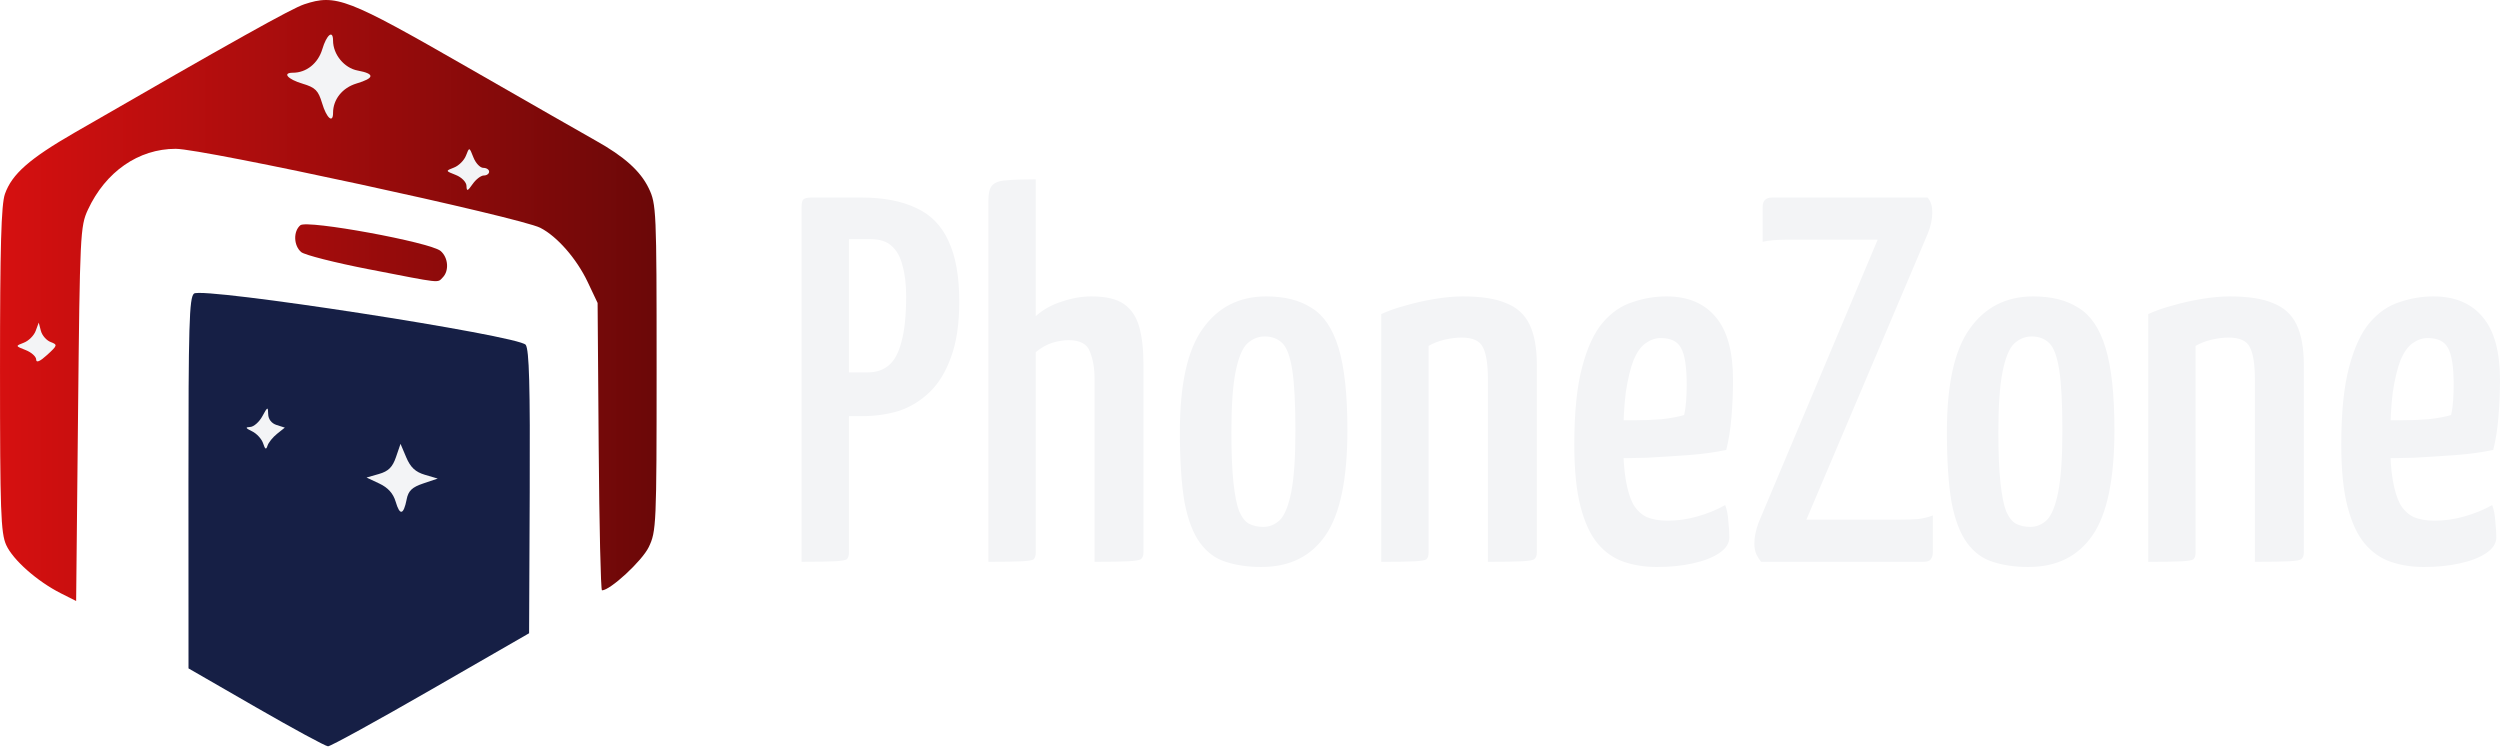
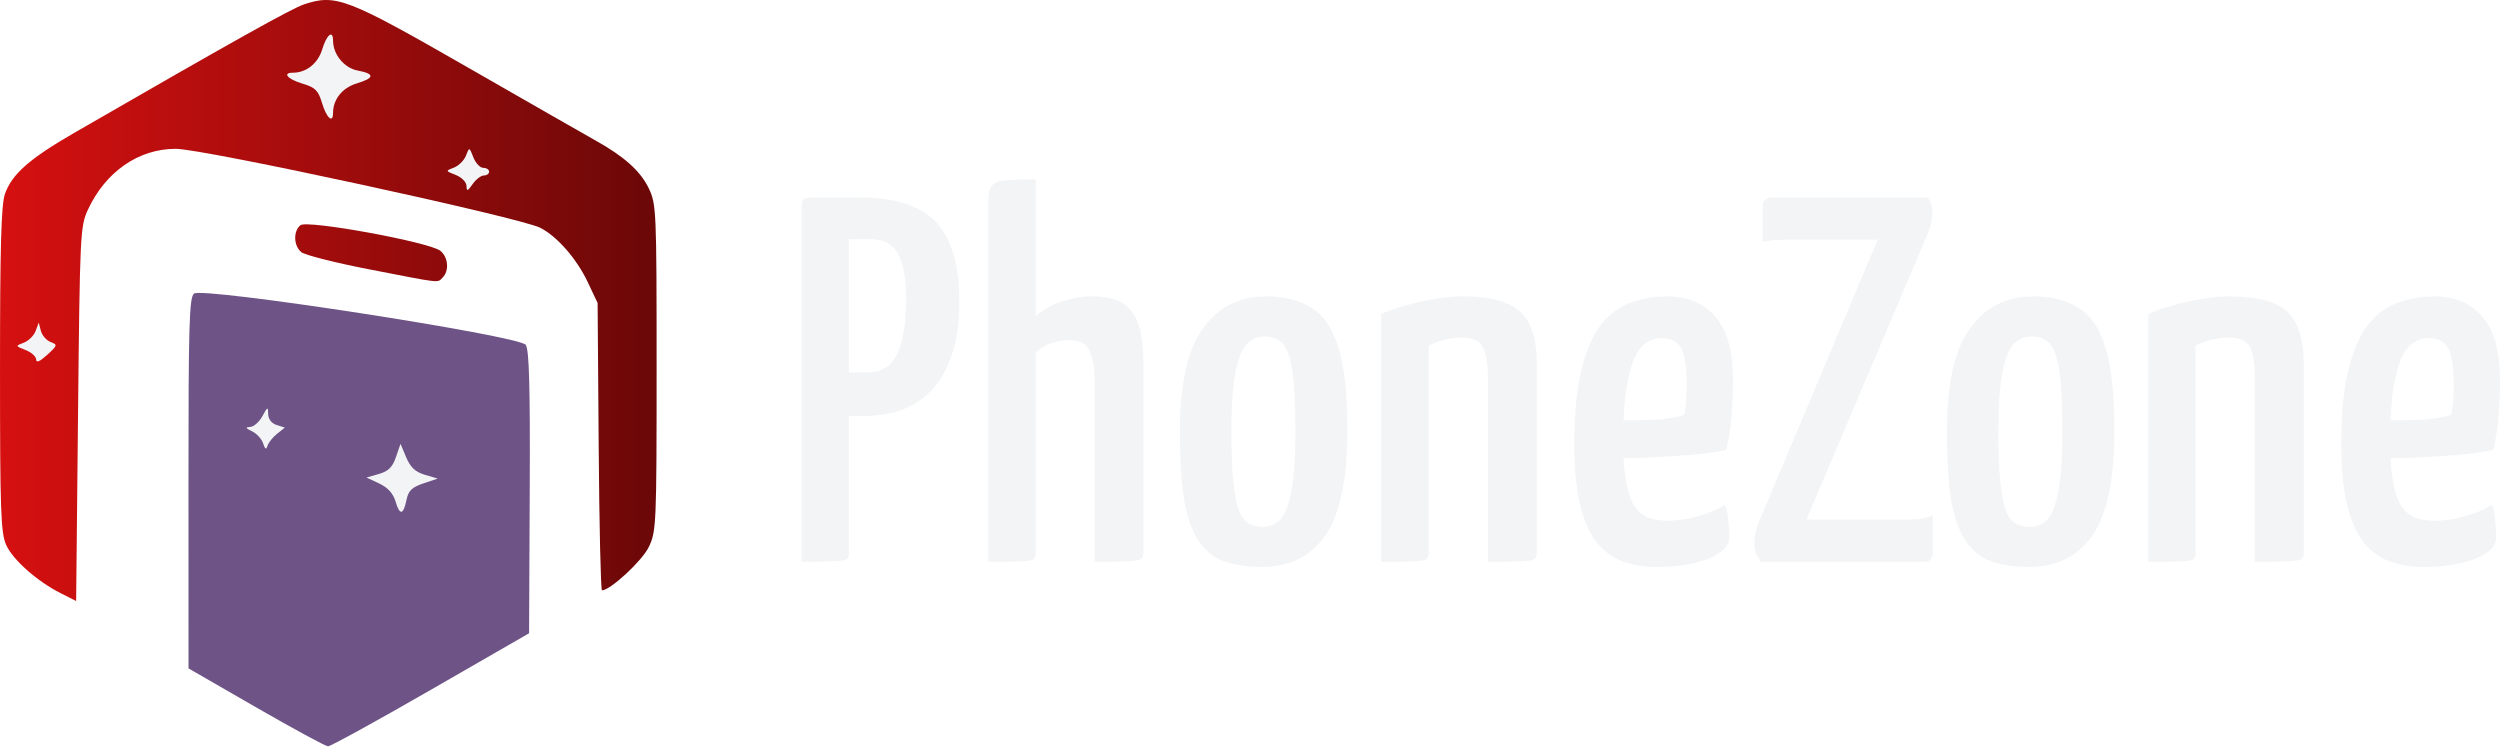
<svg xmlns="http://www.w3.org/2000/svg" xmlns:xlink="http://www.w3.org/1999/xlink" width="108.475mm" height="32.383mm" viewBox="0 0 108.475 32.383" version="1.1" id="svg1" xml:space="preserve">
  <defs id="defs1">
    <linearGradient id="linearGradient17">
      <stop style="stop-color:#d61010;stop-opacity:1;" offset="0" id="stop17" />
      <stop style="stop-color:#6b0808;stop-opacity:1;" offset="1" id="stop18" />
    </linearGradient>
    <linearGradient xlink:href="#linearGradient17" id="linearGradient18" x1="82.345" y1="150.453" x2="127.986" y2="150.453" gradientUnits="userSpaceOnUse" />
    <linearGradient xlink:href="#linearGradient17" id="linearGradient19" gradientUnits="userSpaceOnUse" x1="82.345" y1="150.453" x2="127.986" y2="150.453" />
    <linearGradient xlink:href="#linearGradient17" id="linearGradient20" gradientUnits="userSpaceOnUse" x1="82.345" y1="150.453" x2="127.986" y2="150.453" />
  </defs>
-   <g id="g18" transform="matrix(0.6242145,0,0,0.6242145,-51.40112,-80.87553)">
-     <g id="g17" style="fill:url(#linearGradient18)">
+   <g id="g1">
+     <g id="g17" style="fill:url(#linearGradient18)" transform="matrix(0.6242145,0,0,0.6242145,-51.40112,-80.87553)">
      <path style="fill:url(#linearGradient19)" d="m 107.979,148.281 c -2.345,-0.457 -4.459,-0.994 -4.696,-1.194 -0.531,-0.447 -0.562,-1.448 -0.058,-1.867 0.469,-0.389 9.028,1.181 9.746,1.788 0.534,0.452 0.608,1.382 0.146,1.844 -0.387,0.387 0.015,0.431 -5.137,-0.572 z" id="path8" />
      <path style="opacity:1;mix-blend-mode:normal;fill:url(#linearGradient20)" d="m 86.579,170.807 c -1.65,-0.835 -3.329,-2.318 -3.802,-3.358 -0.377,-0.829 -0.431,-2.364 -0.431,-12.193 0,-8.535 0.083,-11.478 0.343,-12.212 0.491,-1.383 1.698,-2.446 4.839,-4.259 10.983,-6.339 15.089,-8.634 15.965,-8.923 2.201,-0.726 2.973,-0.429 11.32,4.362 4.263,2.447 8.286,4.748 8.941,5.113 1.987,1.109 3.106,2.114 3.683,3.307 0.531,1.096 0.55,1.534 0.55,12.478 0,10.937 -0.02,11.383 -0.549,12.476 -0.463,0.957 -2.676,3.002 -3.248,3.002 -0.085,0 -0.188,-4.495 -0.229,-9.988 l -0.075,-9.988 -0.689,-1.455 c -0.769,-1.623 -2.126,-3.175 -3.298,-3.772 -1.409,-0.718 -23.434,-5.489 -25.338,-5.489 -2.586,0 -4.875,1.587 -6.105,4.233 -0.532,1.144 -0.559,1.704 -0.686,14.195 l -0.132,13.004 z" id="path4" />
    </g>
-     <path style="fill:#161f45;fill-opacity:1" d="m 100.142,178.729 -4.693,-2.704 -0.004,-12.866 c -0.003,-10.99 0.053,-12.913 0.385,-13.188 0.576,-0.478 22.59,2.922 23.058,3.561 0.243,0.332 0.312,2.884 0.279,10.246 l -0.044,9.804 -6.834,3.934 c -3.759,2.164 -6.974,3.93 -7.144,3.925 -0.17,-0.005 -2.421,-1.225 -5.002,-2.712 z" id="path1" />
-     <path style="fill:#f3f4f6;fill-opacity:1" d="m 101.603,159.719 0.541,-0.431 -0.573,-0.182 c -0.352,-0.112 -0.577,-0.405 -0.584,-0.759 -0.01,-0.53 -0.043,-0.518 -0.405,0.15 -0.217,0.4 -0.599,0.736 -0.849,0.746 -0.355,0.014 -0.326,0.08 0.135,0.302 0.324,0.156 0.67,0.535 0.769,0.842 0.134,0.417 0.21,0.458 0.302,0.161 0.068,-0.218 0.366,-0.591 0.664,-0.828 z" id="path3" />
-     <path style="fill:#f3f4f6;fill-opacity:1" d="m 105.496,137.409 c 0,-0.935 0.649,-1.747 1.631,-2.041 1.265,-0.379 1.291,-0.674 0.079,-0.901 -0.935,-0.175 -1.71,-1.121 -1.71,-2.084 0,-0.771 -0.445,-0.411 -0.749,0.605 -0.294,0.982 -1.106,1.631 -2.041,1.631 -0.759,0 -0.364,0.452 0.666,0.76 0.897,0.269 1.096,0.468 1.365,1.365 0.308,1.03 0.76,1.425 0.76,0.666 z" id="path7" />
-     <path style="fill:#f3f4f6;fill-opacity:1" d="m 115.98,141.762 c 0.201,0 0.365,-0.119 0.365,-0.265 0,-0.146 -0.182,-0.265 -0.403,-0.265 -0.222,0 -0.532,-0.327 -0.689,-0.728 -0.285,-0.727 -0.285,-0.727 -0.516,-0.126 -0.127,0.331 -0.502,0.706 -0.833,0.833 -0.601,0.231 -0.601,0.231 0.126,0.516 0.401,0.157 0.734,0.496 0.741,0.755 0.012,0.4 0.075,0.381 0.429,-0.126 0.228,-0.327 0.579,-0.595 0.78,-0.595 z" id="path6" />
-     <path style="fill:#f3f4f6;fill-opacity:1" d="m 85.863,153.337 c -0.289,-0.11 -0.592,-0.458 -0.675,-0.774 l -0.15,-0.575 -0.215,0.582 c -0.118,0.32 -0.486,0.686 -0.817,0.813 -0.601,0.231 -0.601,0.231 0.126,0.516 0.4,0.157 0.728,0.453 0.728,0.658 0,0.246 0.26,0.136 0.764,-0.324 0.724,-0.66 0.736,-0.708 0.24,-0.896 z" id="path5" />
-     <path style="fill:#f3f4f6;fill-opacity:1" d="m 110.61,164.281 c 0.121,-0.605 0.375,-0.849 1.159,-1.113 l 1.004,-0.338 -0.893,-0.263 c -0.657,-0.194 -0.999,-0.513 -1.294,-1.207 l -0.4,-0.944 -0.316,0.923 c -0.239,0.698 -0.526,0.983 -1.182,1.171 l -0.865,0.248 0.888,0.417 c 0.603,0.283 0.968,0.688 1.137,1.261 0.29,0.985 0.546,0.934 0.764,-0.153 z" id="path2" />
+     <path style="fill:#6e5387;fill-opacity:1;stroke-width:0.624" d="m 11.109,30.69 -2.929,-1.688 -0.002,-8.031 c -0.002,-6.86 0.033,-8.061 0.24,-8.232 0.359,-0.298 14.101,1.824 14.393,2.223 0.151,0.207 0.195,1.8 0.174,6.395 l -0.028,6.12 -4.266,2.456 c -2.346,1.351 -4.353,2.453 -4.459,2.45 -0.106,-0.003 -1.511,-0.765 -3.123,-1.693 z" id="path1" />
+     <path style="fill:#f3f4f6;fill-opacity:1;stroke-width:0.624" d="m 12.021,18.823 0.338,-0.269 -0.358,-0.114 c -0.219,-0.07 -0.36,-0.253 -0.364,-0.474 -0.006,-0.331 -0.027,-0.323 -0.253,0.094 -0.136,0.25 -0.374,0.459 -0.53,0.465 -0.222,0.009 -0.203,0.05 0.084,0.189 0.202,0.098 0.418,0.334 0.48,0.526 0.084,0.261 0.131,0.286 0.189,0.1 0.042,-0.136 0.229,-0.369 0.414,-0.517 z" id="path3" />
+     <path style="fill:#f3f4f6;fill-opacity:1;stroke-width:0.624" d="m 14.451,4.897 c 0,-0.584 0.405,-1.09 1.018,-1.274 0.789,-0.237 0.806,-0.421 0.05,-0.562 -0.584,-0.109 -1.068,-0.699 -1.068,-1.301 0,-0.481 -0.278,-0.257 -0.468,0.377 -0.184,0.613 -0.69,1.018 -1.274,1.018 -0.474,0 -0.227,0.282 0.416,0.474 0.56,0.168 0.684,0.292 0.852,0.852 0.193,0.643 0.474,0.89 0.474,0.416 z" id="path7" />
+     <path style="fill:#f3f4f6;fill-opacity:1;stroke-width:0.624" d="m 20.995,7.614 c 0.125,0 0.228,-0.074 0.228,-0.165 0,-0.091 -0.113,-0.165 -0.252,-0.165 -0.139,0 -0.332,-0.204 -0.43,-0.454 -0.178,-0.454 -0.178,-0.454 -0.322,-0.079 -0.079,0.207 -0.313,0.44 -0.52,0.52 -0.375,0.144 -0.375,0.144 0.079,0.322 0.251,0.098 0.458,0.309 0.463,0.471 0.007,0.25 0.047,0.238 0.268,-0.078 0.143,-0.204 0.362,-0.372 0.487,-0.372 z" id="path6" />
+     <path style="fill:#f3f4f6;fill-opacity:1;stroke-width:0.624" d="M 2.196,14.839 C 2.016,14.771 1.826,14.554 1.774,14.356 l -0.094,-0.359 -0.134,0.363 c -0.074,0.2 -0.303,0.428 -0.51,0.508 -0.375,0.144 -0.375,0.144 0.079,0.322 0.25,0.098 0.454,0.283 0.454,0.411 0,0.154 0.162,0.085 0.477,-0.202 0.452,-0.412 0.46,-0.442 0.15,-0.559 z" id="path5" />
+     <path style="fill:#f3f4f6;fill-opacity:1;stroke-width:0.624" d="m 17.643,21.671 c 0.076,-0.378 0.234,-0.53 0.723,-0.695 l 0.626,-0.211 -0.558,-0.164 c -0.41,-0.121 -0.624,-0.32 -0.808,-0.754 L 17.378,19.258 17.18,19.834 c -0.149,0.436 -0.329,0.614 -0.738,0.731 l -0.54,0.155 0.554,0.26 c 0.376,0.177 0.604,0.43 0.709,0.787 0.181,0.615 0.341,0.583 0.477,-0.096 z" id="path2" />
  </g>
  <path style="font-weight:500;font-size:22.578px;line-height:0;font-family:'Yanone Kaffeesatz';-inkscape-font-specification:'Yanone Kaffeesatz Medium';word-spacing:0px;fill:#f3f4f6;fill-opacity:1;stroke-width:0.265" d="m 35.436,18.054 q -0.361,0 -0.384,-0.113 -0.023,-0.113 -0.023,-0.406 V 9 q 0,-0.045 0,-0.226 0.023,-0.203 0.294,-0.203 h 2.055 q 1.422,0 2.371,0.452 0.948,0.429 1.4,1.422 0.474,0.993 0.474,2.642 0,1.445 -0.361,2.416 -0.339,0.948 -0.926,1.513 -0.587,0.564 -1.332,0.813 -0.745,0.226 -1.58,0.226 z m -0.655,6.322 V 8.978 q 0,-0.226 0.068,-0.316 0.09,-0.09 0.339,-0.09 h 1.242 q 0.316,0 0.361,0.203 0.045,0.203 0.045,0.203 V 23.969 q 0,0.203 -0.09,0.294 -0.09,0.068 -0.519,0.09 -0.406,0.023 -1.445,0.023 z m 2.032,-8.218 h 0.835 q 0.542,0 0.903,-0.294 0.384,-0.316 0.564,-1.039 0.203,-0.722 0.203,-1.964 0,-0.79 -0.158,-1.332 -0.135,-0.564 -0.474,-0.858 -0.316,-0.294 -0.903,-0.294 h -0.971 z m 6.073,8.218 V 8.707 q 0,-0.474 0.158,-0.655 0.181,-0.203 0.61,-0.226 0.452,-0.045 1.287,-0.045 v 5.938 q 0.474,-0.429 1.129,-0.632 0.655,-0.226 1.287,-0.226 0.948,0 1.422,0.339 0.474,0.339 0.655,0.993 0.181,0.655 0.181,1.626 v 8.151 q 0,0.203 -0.113,0.294 -0.113,0.068 -0.564,0.09 -0.429,0.023 -1.445,0.023 v -7.947 q 0,-0.677 -0.203,-1.174 -0.181,-0.497 -0.926,-0.497 -0.316,0 -0.7,0.113 -0.361,0.113 -0.722,0.406 v 8.692 q 0,0.203 -0.09,0.294 -0.068,0.068 -0.519,0.09 -0.429,0.023 -1.445,0.023 z m 11.853,0.226 q -0.881,0 -1.558,-0.226 -0.655,-0.203 -1.106,-0.813 -0.452,-0.61 -0.677,-1.761 -0.203,-1.174 -0.203,-3.071 0,-3.093 0.993,-4.47 0.993,-1.4 2.754,-1.4 1.197,0 1.964,0.497 0.79,0.474 1.174,1.738 0.384,1.264 0.384,3.567 0,3.183 -0.948,4.561 -0.948,1.377 -2.777,1.377 z M 54.808,22.863 q 0.406,0 0.722,-0.294 0.316,-0.316 0.497,-1.219 0.181,-0.926 0.181,-2.664 0,-1.738 -0.135,-2.619 -0.135,-0.881 -0.429,-1.174 -0.294,-0.294 -0.768,-0.294 -0.429,0 -0.768,0.316 -0.316,0.316 -0.497,1.219 -0.181,0.903 -0.181,2.619 0,1.355 0.09,2.19 0.09,0.835 0.248,1.242 0.181,0.406 0.429,0.542 0.271,0.135 0.61,0.135 z m 5.125,1.513 V 13.629 q 0.429,-0.203 1.016,-0.361 0.61,-0.181 1.287,-0.294 0.677,-0.113 1.242,-0.113 1.197,0 1.874,0.294 0.7,0.271 1.016,0.926 0.316,0.655 0.316,1.761 v 8.128 q 0,0.203 -0.113,0.294 -0.09,0.068 -0.542,0.09 -0.429,0.023 -1.468,0.023 v -7.902 q 0,-1.016 -0.226,-1.422 -0.203,-0.406 -0.926,-0.406 -0.316,0 -0.722,0.09 -0.384,0.09 -0.7,0.271 v 8.963 q 0,0.203 -0.09,0.294 -0.09,0.068 -0.519,0.09 -0.429,0.023 -1.445,0.023 z m 11.966,0.226 q -0.79,0 -1.445,-0.226 -0.655,-0.226 -1.129,-0.79 -0.474,-0.564 -0.745,-1.603 -0.271,-1.039 -0.271,-2.687 0,-2.1 0.339,-3.364 0.339,-1.287 0.903,-1.942 0.564,-0.655 1.287,-0.881 0.722,-0.248 1.468,-0.248 1.4,0 2.145,0.903 0.745,0.881 0.745,2.732 0,0.79 -0.068,1.603 -0.068,0.813 -0.226,1.422 -0.722,0.158 -1.648,0.226 -0.926,0.068 -1.784,0.113 -0.835,0.023 -1.377,0.023 -0.542,0 -0.542,0 l 0.045,-1.671 q 0,0 0.384,0.023 0.384,0 0.971,0 0.587,0 1.151,-0.045 0.587,-0.068 0.971,-0.181 0.068,-0.294 0.09,-0.632 0.023,-0.361 0.023,-0.677 0,-1.174 -0.248,-1.603 -0.226,-0.429 -0.881,-0.429 -0.339,0 -0.655,0.226 -0.294,0.203 -0.519,0.722 -0.203,0.519 -0.339,1.4 -0.113,0.881 -0.113,2.19 0,0.971 0.113,1.626 0.113,0.655 0.316,1.039 0.226,0.384 0.587,0.564 0.384,0.158 0.903,0.158 0.655,0 1.287,-0.181 0.655,-0.181 1.219,-0.497 0.113,0.294 0.135,0.7 0.045,0.384 0.045,0.7 0,0.384 -0.429,0.677 -0.429,0.294 -1.151,0.452 -0.7,0.158 -1.558,0.158 z m 4.516,-0.226 q -0.113,-0.135 -0.203,-0.316 -0.09,-0.203 -0.09,-0.474 0,-0.226 0.045,-0.429 0.045,-0.226 0.135,-0.474 L 81.472,10.4 H 77.476 q -0.248,0 -0.542,0.023 -0.271,0.023 -0.452,0.068 V 8.978 q 0,-0.406 0.406,-0.406 h 6.751 q 0.113,0.135 0.158,0.294 0.045,0.135 0.045,0.361 0,0.429 -0.203,0.926 L 78.379,22.547 h 4.087 q 0.406,0 0.745,-0.023 0.361,-0.045 0.655,-0.158 v 1.603 q 0,0.181 -0.09,0.294 -0.068,0.113 -0.316,0.113 z m 11.605,0.226 q -0.881,0 -1.558,-0.226 -0.655,-0.203 -1.106,-0.813 -0.452,-0.61 -0.677,-1.761 -0.203,-1.174 -0.203,-3.071 0,-3.093 0.993,-4.47 0.993,-1.4 2.754,-1.4 1.197,0 1.964,0.497 0.79,0.474 1.174,1.738 0.384,1.264 0.384,3.567 0,3.183 -0.948,4.561 -0.948,1.377 -2.777,1.377 z M 88.087,22.863 q 0.406,0 0.722,-0.294 0.316,-0.316 0.497,-1.219 0.181,-0.926 0.181,-2.664 0,-1.738 -0.135,-2.619 -0.135,-0.881 -0.429,-1.174 -0.294,-0.294 -0.768,-0.294 -0.429,0 -0.768,0.316 -0.316,0.316 -0.497,1.219 -0.181,0.903 -0.181,2.619 0,1.355 0.09,2.19 0.09,0.835 0.248,1.242 0.181,0.406 0.429,0.542 0.271,0.135 0.61,0.135 z m 5.125,1.513 V 13.629 q 0.429,-0.203 1.016,-0.361 0.61,-0.181 1.287,-0.294 0.677,-0.113 1.242,-0.113 1.197,0 1.874,0.294 0.7,0.271 1.016,0.926 0.316,0.655 0.316,1.761 v 8.128 q 0,0.203 -0.113,0.294 -0.09,0.068 -0.542,0.09 -0.429,0.023 -1.468,0.023 v -7.902 q 0,-1.016 -0.226,-1.422 -0.203,-0.406 -0.926,-0.406 -0.316,0 -0.722,0.09 -0.384,0.09 -0.7,0.271 v 8.963 q 0,0.203 -0.09,0.294 -0.09,0.068 -0.519,0.09 -0.429,0.023 -1.445,0.023 z m 11.966,0.226 q -0.79,0 -1.445,-0.226 -0.655,-0.226 -1.129,-0.79 -0.474,-0.564 -0.745,-1.603 -0.271,-1.039 -0.271,-2.687 0,-2.1 0.339,-3.364 0.339,-1.287 0.903,-1.942 0.564,-0.655 1.287,-0.881 0.722,-0.248 1.468,-0.248 1.4,0 2.145,0.903 0.745,0.881 0.745,2.732 0,0.79 -0.068,1.603 -0.068,0.813 -0.226,1.422 -0.722,0.158 -1.648,0.226 -0.926,0.068 -1.784,0.113 -0.835,0.023 -1.377,0.023 -0.542,0 -0.542,0 l 0.045,-1.671 q 0,0 0.384,0.023 0.384,0 0.971,0 0.587,0 1.151,-0.045 0.587,-0.068 0.971,-0.181 0.068,-0.294 0.09,-0.632 0.023,-0.361 0.023,-0.677 0,-1.174 -0.248,-1.603 -0.226,-0.429 -0.881,-0.429 -0.339,0 -0.655,0.226 -0.294,0.203 -0.519,0.722 -0.203,0.519 -0.339,1.4 -0.113,0.881 -0.113,2.19 0,0.971 0.113,1.626 0.113,0.655 0.316,1.039 0.226,0.384 0.587,0.564 0.384,0.158 0.903,0.158 0.655,0 1.287,-0.181 0.655,-0.181 1.219,-0.497 0.113,0.294 0.135,0.7 0.045,0.384 0.045,0.7 0,0.384 -0.429,0.677 -0.429,0.294 -1.151,0.452 -0.7,0.158 -1.558,0.158 z" id="text1" aria-label="PhoneZone" />
</svg>
